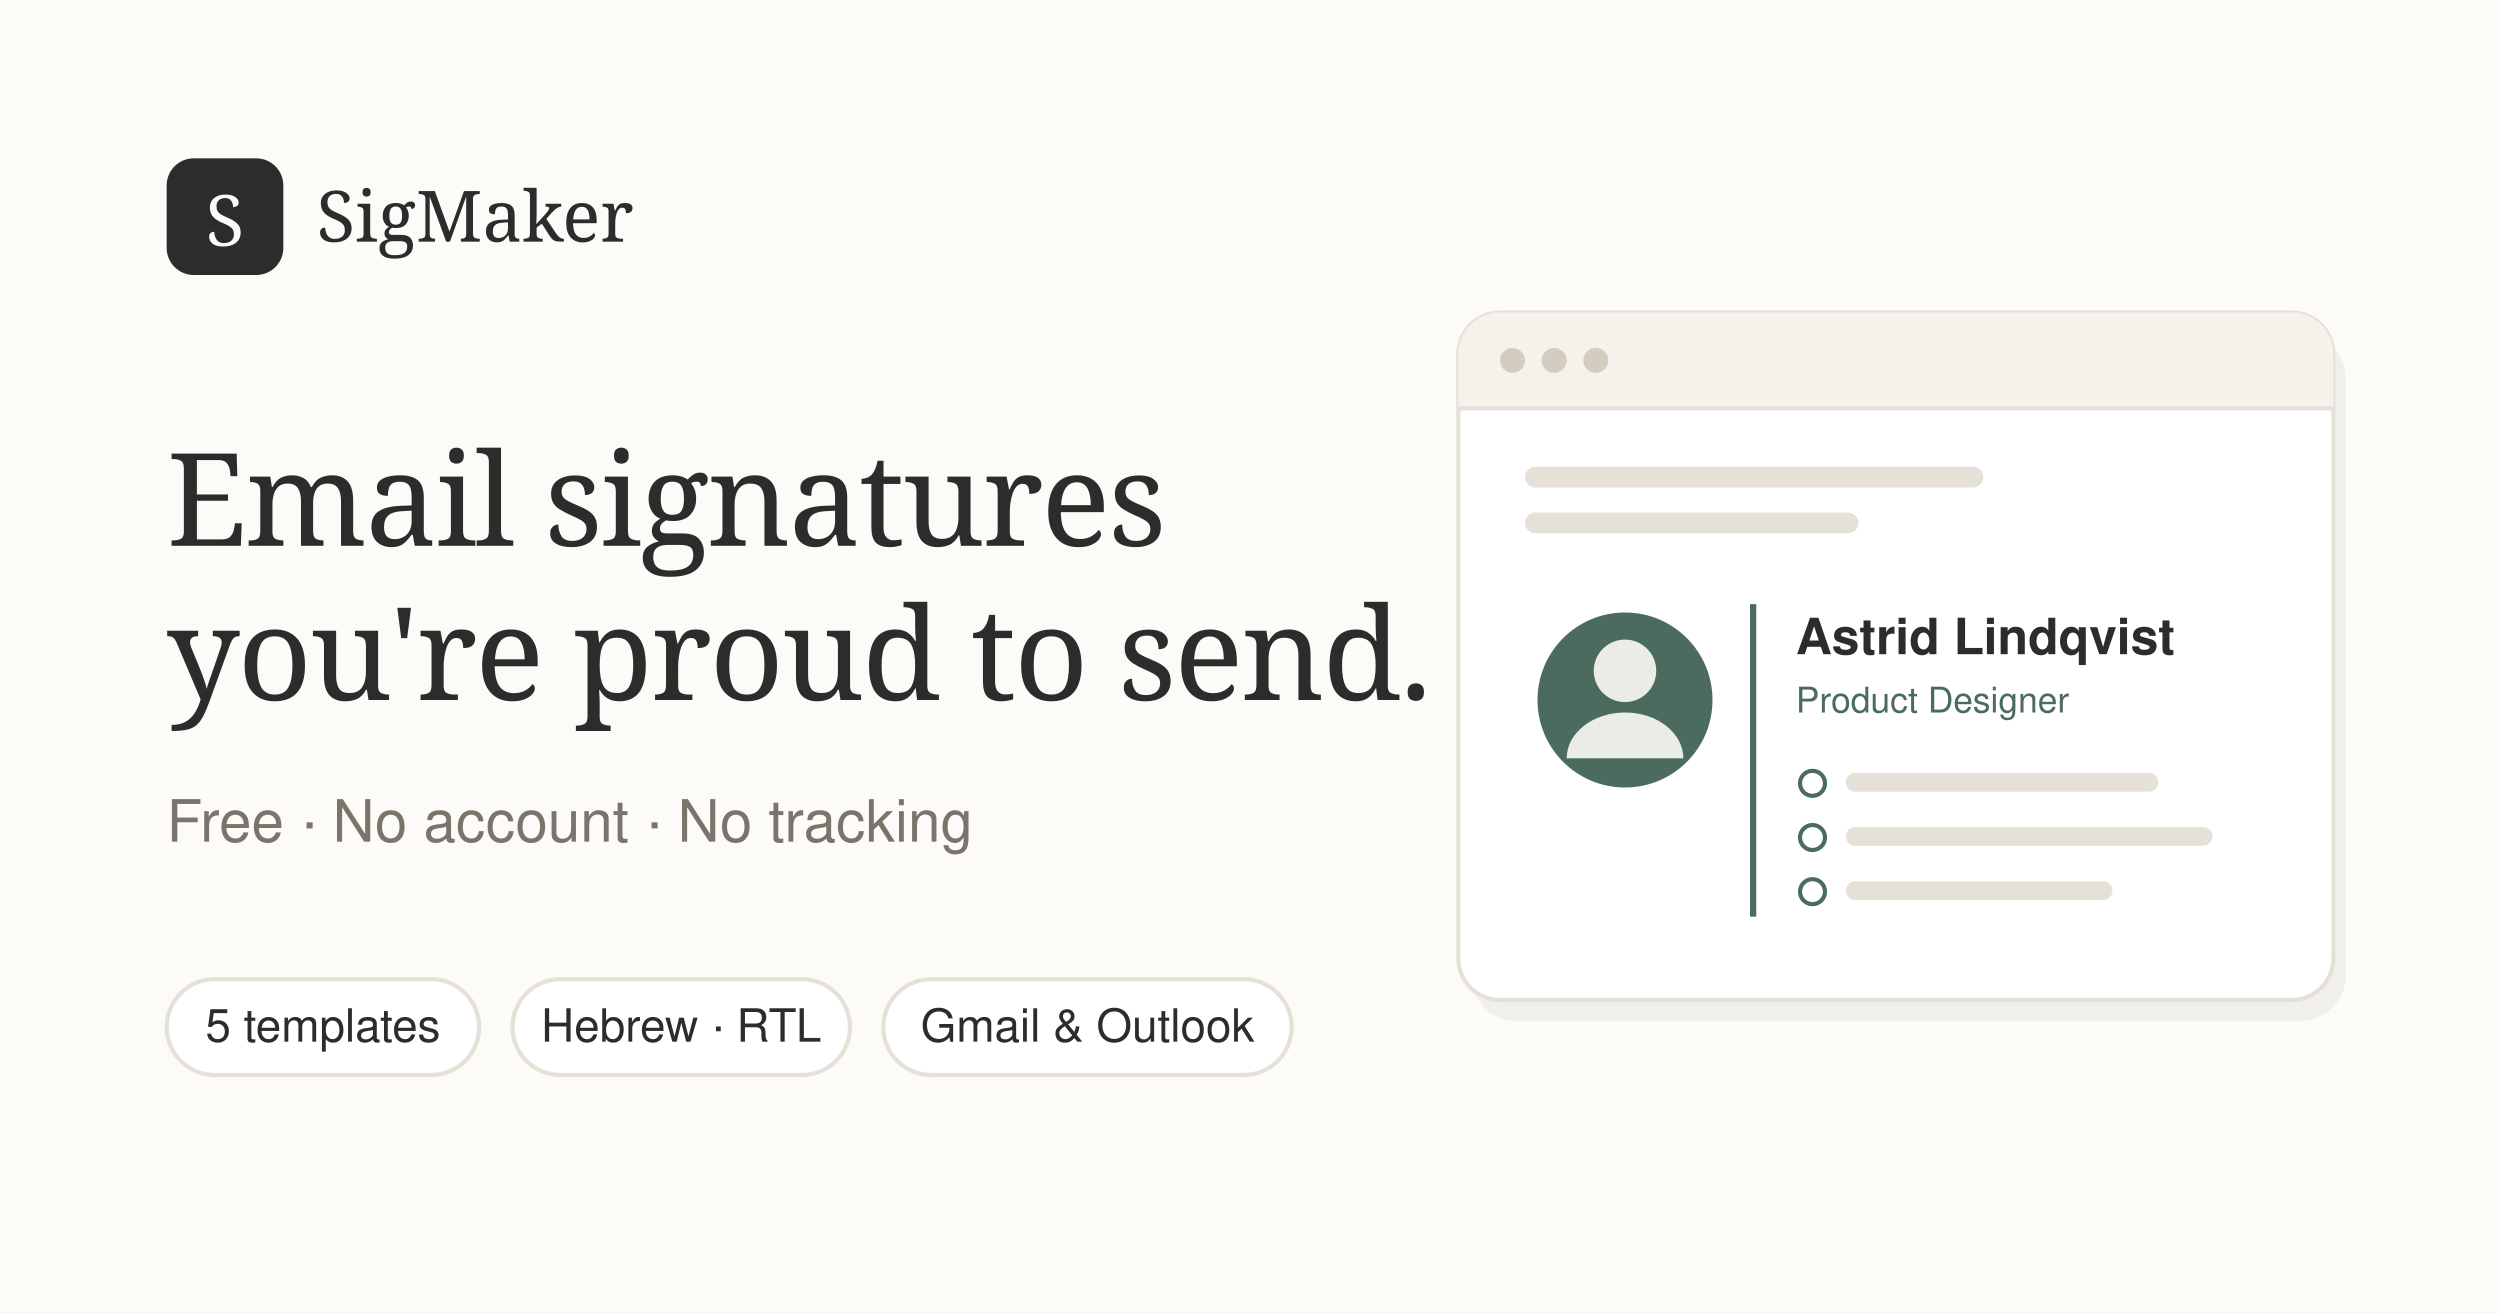
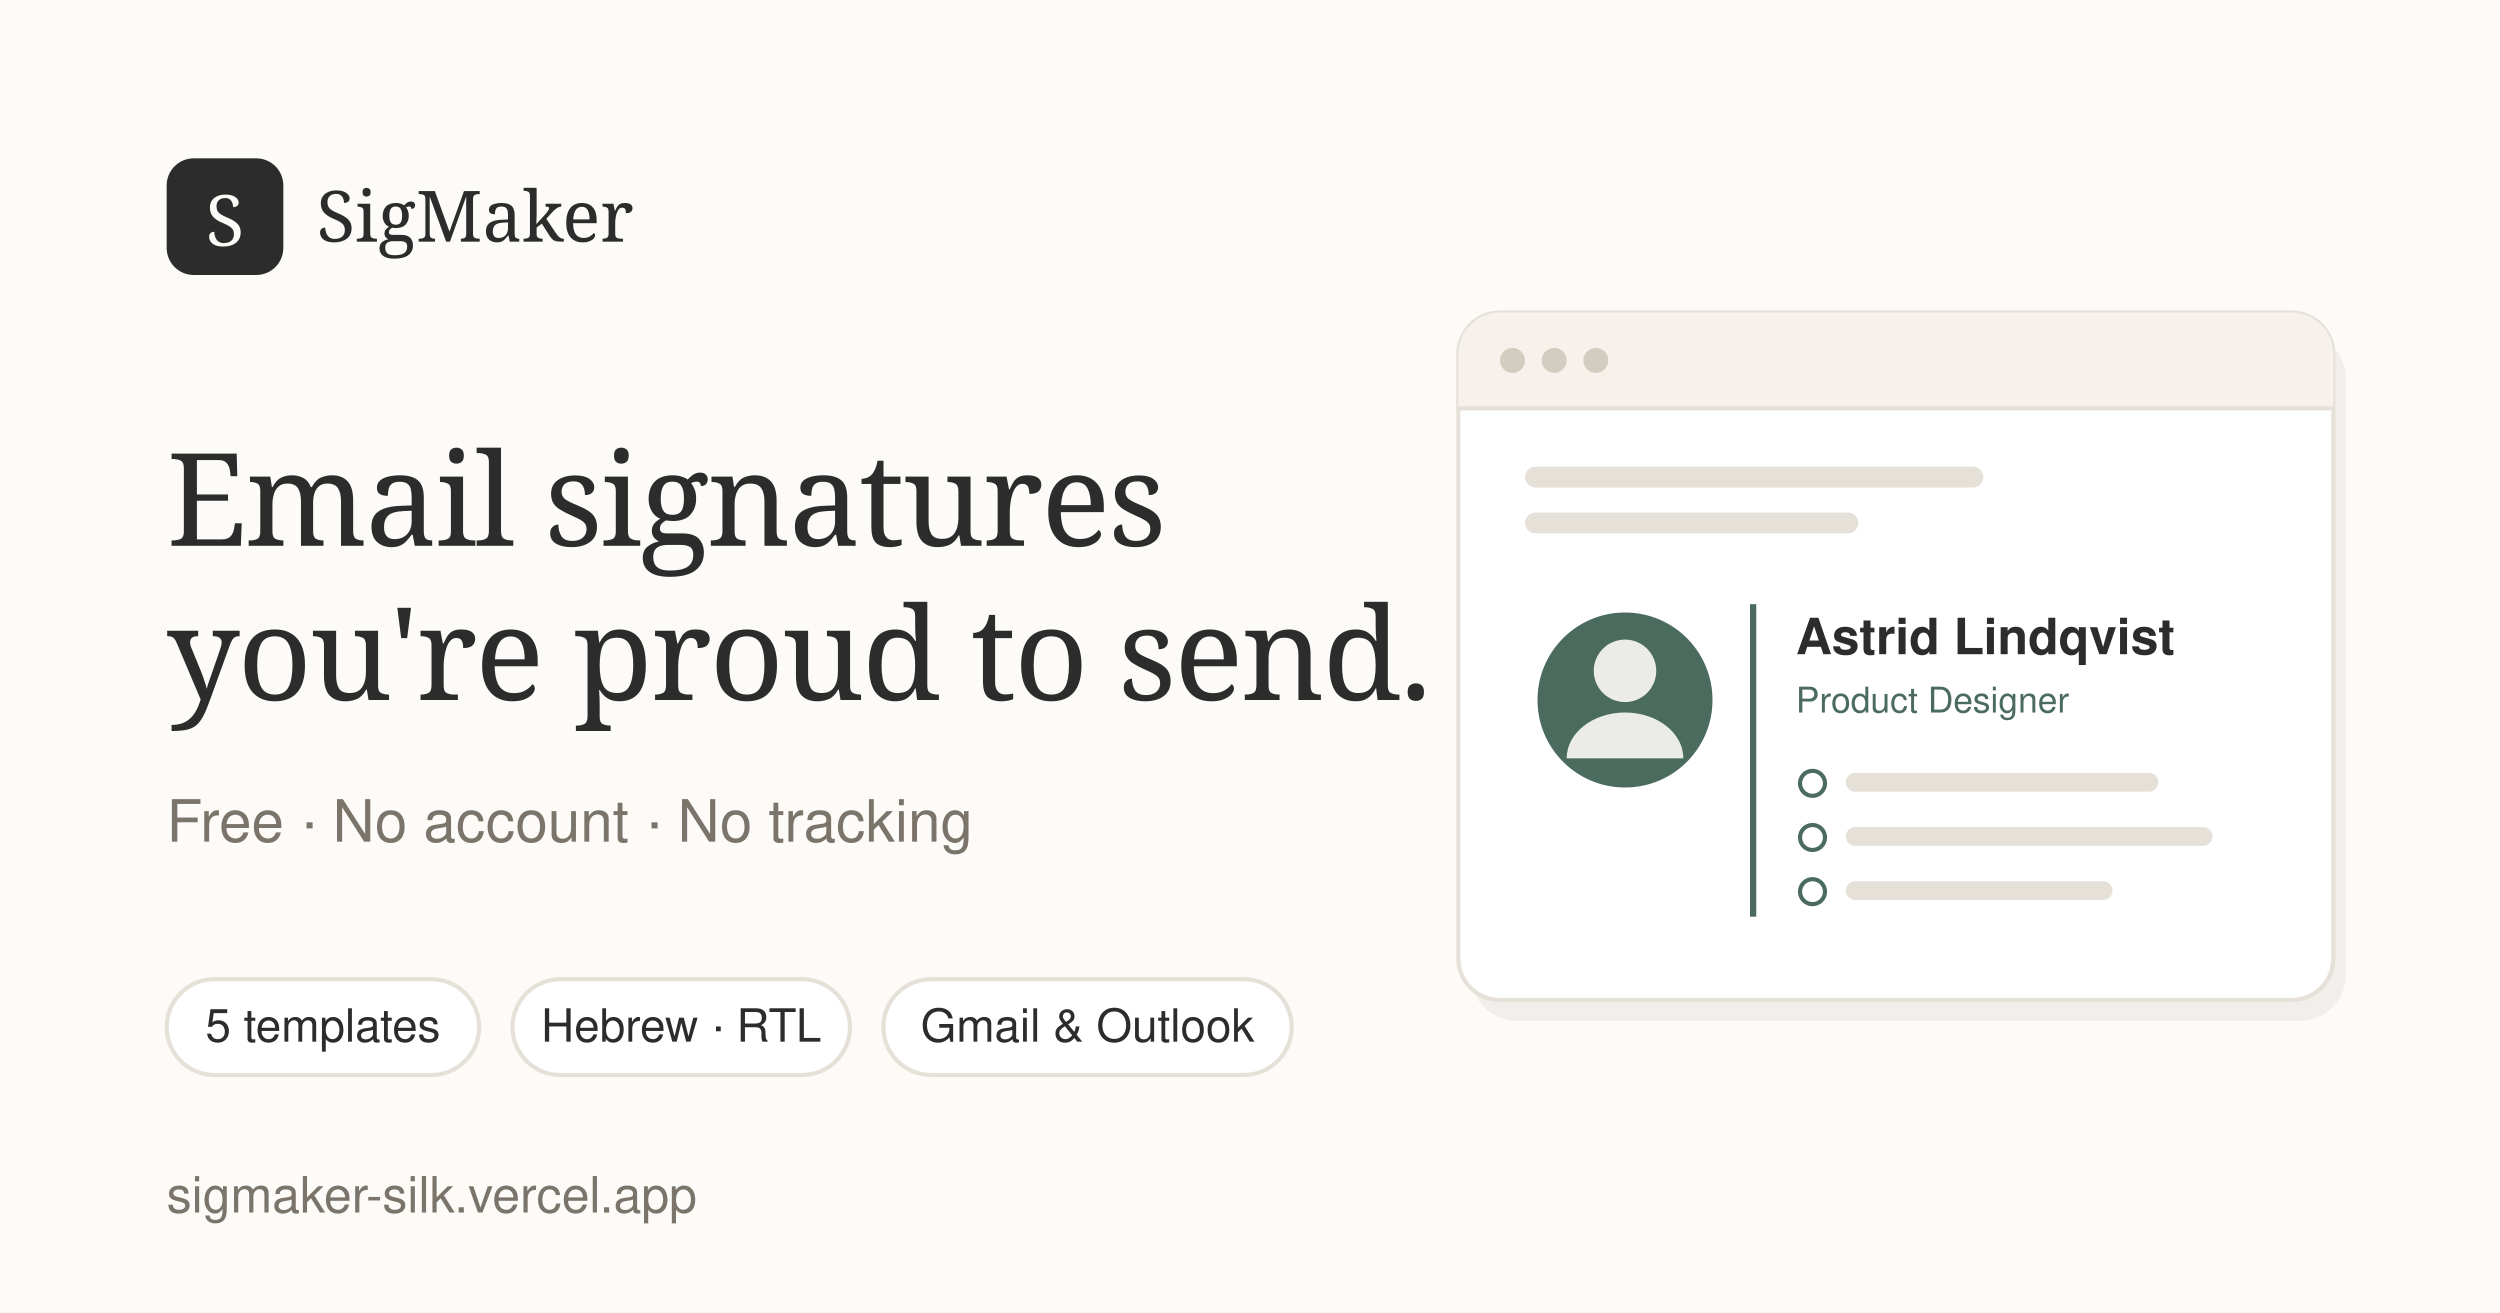
<svg xmlns="http://www.w3.org/2000/svg" width="1200" height="630" viewBox="0 0 1200 630">
  <rect width="1200" height="630" fill="#FDFBF7" />
  <rect x="80" y="76" width="56" height="56" rx="13" fill="#2C2C2C" />
  <text x="108" y="118" text-anchor="middle" font-family="Georgia" font-size="34" fill="#FDFBF7">S</text>
  <text x="152" y="116" font-family="Georgia" font-size="34" fill="#2C2C2C">SigMaker</text>
  <text font-family="Georgia" font-size="62" fill="#2C2C2C" letter-spacing="-1">
    <tspan x="80" y="262">Email signatures</tspan>
    <tspan x="80" y="336">you're proud to send.</tspan>
  </text>
  <text x="80" y="404" font-family="Helvetica" font-size="28" fill="#7A746B">Free · No account · No tracking</text>
  <g font-family="Helvetica" font-size="22" fill="#2C2C2C">
    <rect x="80" y="470" width="150" height="46" rx="23" fill="#FFFFFF" stroke="#E5E0D8" stroke-width="2" />
    <text x="155" y="500" text-anchor="middle">5 templates</text>
    <rect x="246" y="470" width="162" height="46" rx="23" fill="#FFFFFF" stroke="#E5E0D8" stroke-width="2" />
    <text x="327" y="500" text-anchor="middle">Hebrew · RTL</text>
    <rect x="424" y="470" width="196" height="46" rx="23" fill="#FFFFFF" stroke="#E5E0D8" stroke-width="2" />
    <text x="522" y="500" text-anchor="middle">Gmail &amp; Outlook</text>
  </g>
+   <text x="80" y="582" font-family="Helvetica" font-size="24" fill="#7A746B">sigmaker-silk.vercel.app</text>
  <g transform="translate(700 150)">
    <rect x="6" y="10" width="420" height="330" rx="22" fill="#2C2C2C" opacity="0.06" />
    <rect width="420" height="330" rx="20" fill="#FFFFFF" stroke="#E5E0D8" stroke-width="2" />
    <path d="M0 20a20 20 0 0 1 20-20h380a20 20 0 0 1 20 20v26H0z" fill="#F6F2EB" />
    <line x1="0" y1="46" x2="420" y2="46" stroke="#E5E0D8" stroke-width="2" />
    <circle cx="26" cy="23" r="6" fill="#D3CCC0" />
    <circle cx="46" cy="23" r="6" fill="#D3CCC0" />
    <circle cx="66" cy="23" r="6" fill="#D3CCC0" />
    <rect x="32" y="74" width="220" height="10" rx="5" fill="#E5E0D8" />
    <rect x="32" y="96" width="160" height="10" rx="5" fill="#E5E0D8" />
    <circle cx="80" cy="186" r="42" fill="#4A6B5D" />
    <circle cx="80" cy="172" r="15" fill="#FDFBF7" opacity="0.9" />
    <path d="M52 214a28 22 0 0 1 56 0z" fill="#FDFBF7" opacity="0.9" />
    <rect x="140" y="140" width="3" height="150" fill="#4A6B5D" />
    <text x="162" y="164" font-family="Helvetica" font-weight="bold" font-size="24" fill="#2C2C2C">Astrid Lindqvist</text>
    <text x="162" y="192" font-family="Helvetica" font-size="17" fill="#4A6B5D">Product Designer</text>
    <g fill="none" stroke="#4A6B5D" stroke-width="2" stroke-linecap="round">
      <circle cx="170" cy="226" r="6" />
      <circle cx="170" cy="252" r="6" />
      <circle cx="170" cy="278" r="6" />
    </g>
    <rect x="186" y="221" width="150" height="9" rx="4.5" fill="#E5E0D8" />
    <rect x="186" y="247" width="176" height="9" rx="4.5" fill="#E5E0D8" />
    <rect x="186" y="273" width="128" height="9" rx="4.5" fill="#E5E0D8" />
  </g>
</svg>
